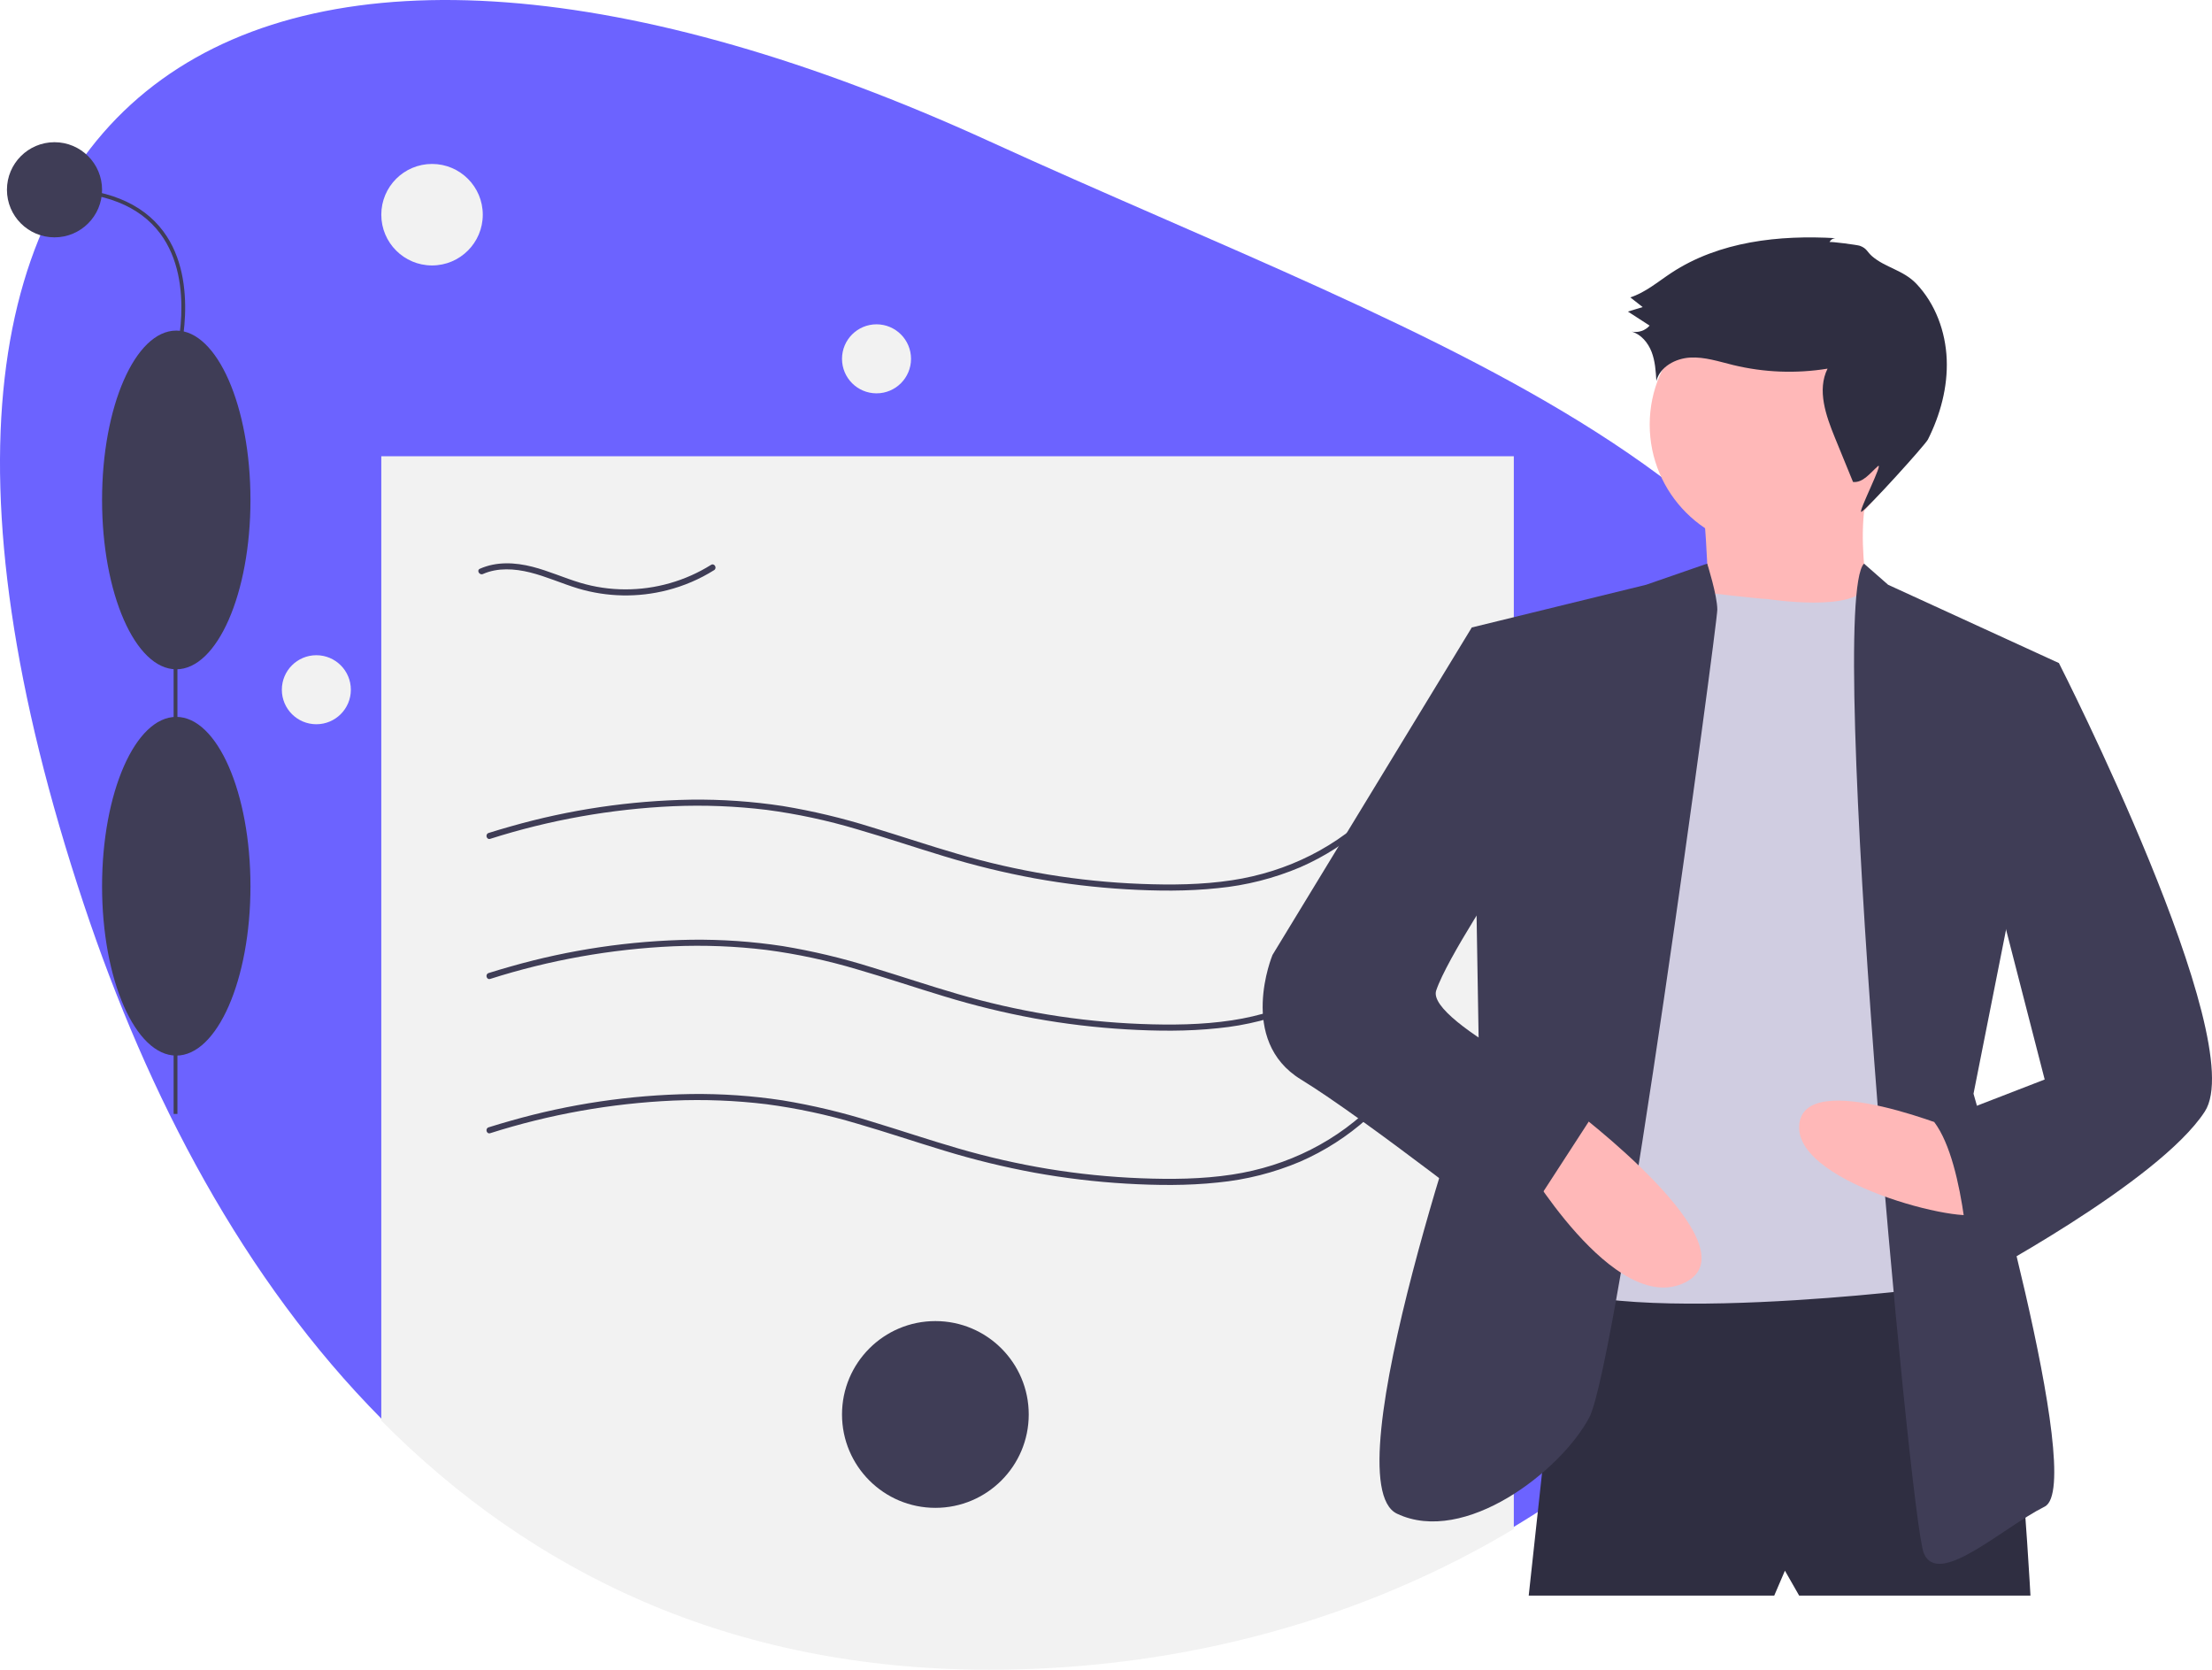
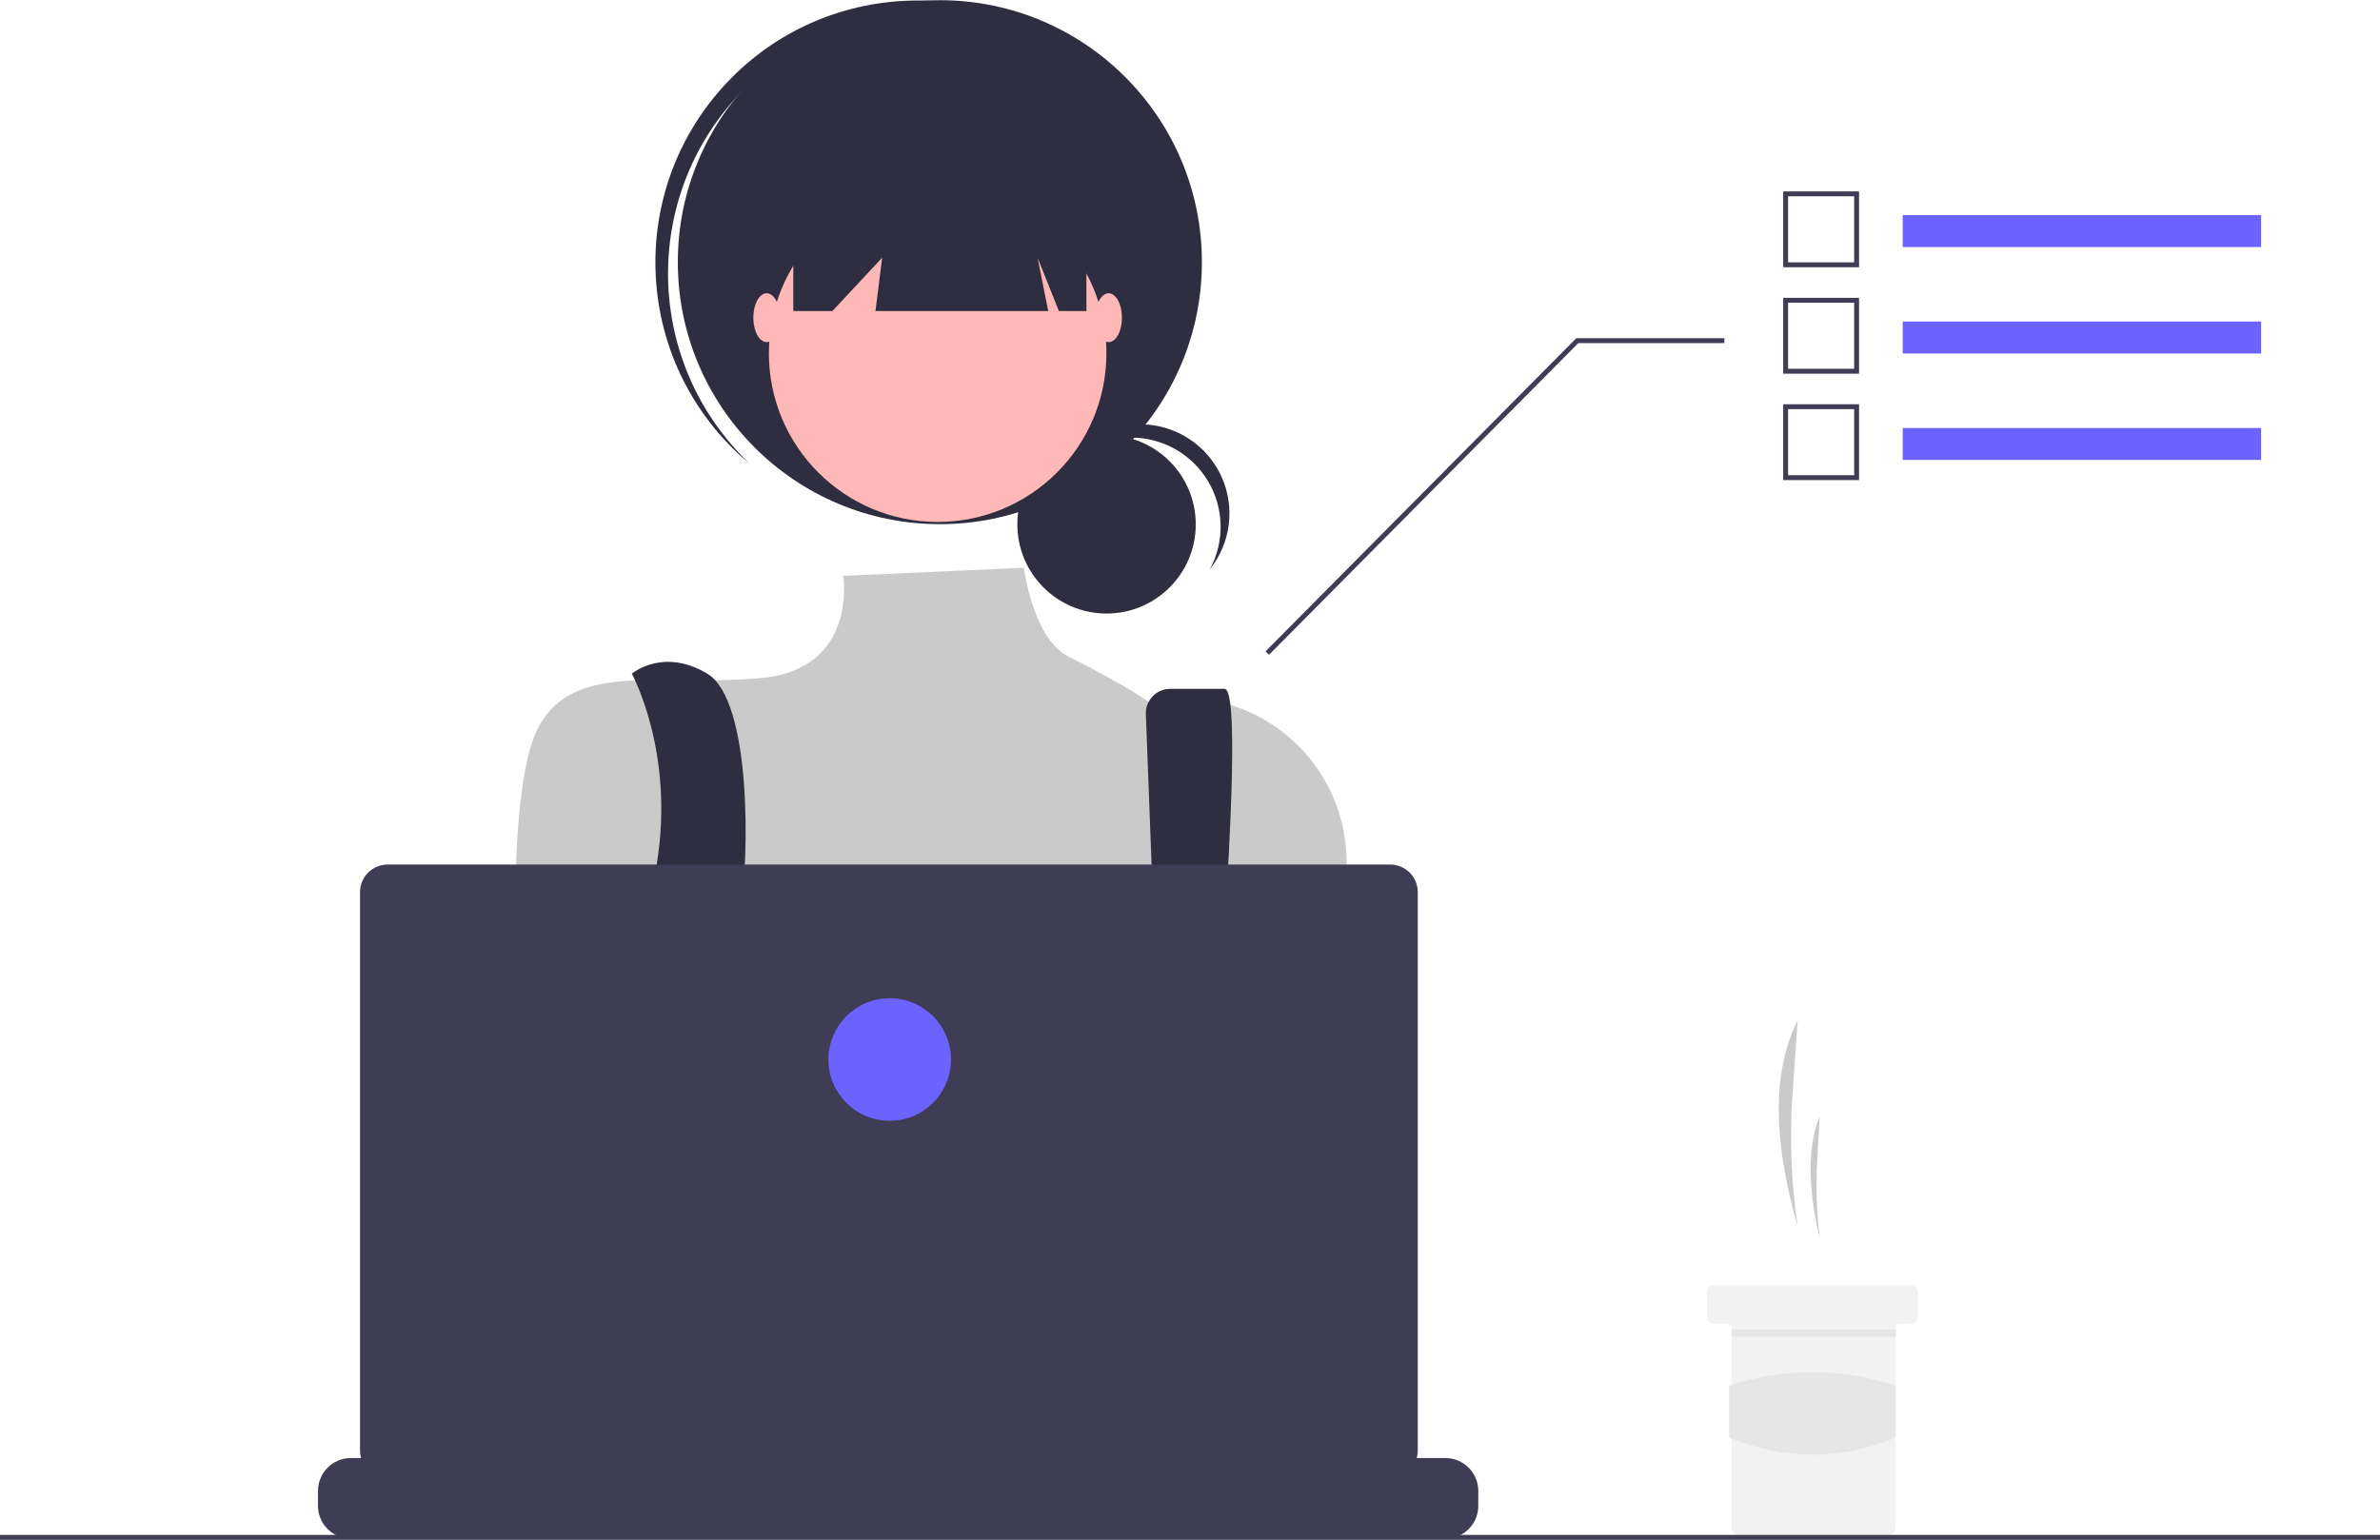
- <svg xmlns="http://www.w3.org/2000/svg" id="a36694c7-9e7e-4fa0-bd34-1ff06c34a584" data-name="Layer 1" width="1089.867" height="822.507" viewBox="0 0 1089.867 822.507">
-   <path d="M988.803,484.313c0,126.51-74.17,238.43-187.87,306.56-72.9,43.69-162.06,69.38-258.33,69.38-128.25,0-226.08-48.47-299.67-122.72-67.83-68.42-115.06-158.75-146.53-253.22-140.49-421.79,94.2-536.86,446.2-375.94C766.723,210.843,988.803,276.693,988.803,484.313Z" transform="translate(-55.06669 -38.74669)" fill="#6c63ff" />
-   <path d="M800.933,263.503v528.37c-72.9,43.69-162.06,69.38-258.33,69.38-128.25,0-226.08-48.47-299.67-122.72v-475.03Z" transform="translate(-55.06669 -38.74669)" fill="#f2f2f2" />
-   <path d="M296.604,520.955a349.108,349.108,0,0,1,90.156-16.073,282.151,282.151,0,0,1,45.97,1.799,287.562,287.562,0,0,1,44.616,9.552c14.421,4.175,28.642,8.998,43.014,13.333a401.178,401.178,0,0,0,44.455,10.848,376.874,376.874,0,0,0,45.17,5.384c15.003.872,30.153,1.042,45.114-.556a138.026,138.026,0,0,0,40.59-10.289A123.971,123.971,0,0,0,728.701,513.779q3.672-3.278,7.066-6.845c1.335-1.395-.784-3.52-2.121-2.121-19.125,19.992-44.262,32.388-71.527,36.528-14.853,2.255-29.99,2.386-44.973,1.804a370.061,370.061,0,0,1-45.715-4.619A382.031,382.031,0,0,1,527.155,528.448c-14.288-4.139-28.381-8.912-42.619-13.215a320.728,320.728,0,0,0-43.879-10.454,275.938,275.938,0,0,0-45.019-3.125A344.201,344.201,0,0,0,306.666,514.83q-5.455,1.532-10.859,3.233c-1.836.576-1.052,3.473.798,2.893Z" transform="translate(-55.06669 -38.74669)" fill="#3f3d56" />
-   <path d="M296.604,596.955a349.108,349.108,0,0,1,90.156-16.073,282.151,282.151,0,0,1,45.97,1.799,287.562,287.562,0,0,1,44.616,9.552c14.421,4.175,28.642,8.998,43.014,13.333a401.178,401.178,0,0,0,44.455,10.848,376.874,376.874,0,0,0,45.17,5.384c15.003.872,30.153,1.042,45.114-.556a138.026,138.026,0,0,0,40.59-10.289A123.971,123.971,0,0,0,728.701,589.779q3.672-3.278,7.066-6.845c1.335-1.395-.784-3.52-2.121-2.121-19.125,19.992-44.262,32.388-71.527,36.528-14.853,2.255-29.99,2.386-44.973,1.804a370.061,370.061,0,0,1-45.715-4.619A382.031,382.031,0,0,1,527.155,604.448c-14.288-4.139-28.381-8.912-42.619-13.215a320.728,320.728,0,0,0-43.879-10.454,275.938,275.938,0,0,0-45.019-3.125A344.201,344.201,0,0,0,306.666,590.83q-5.455,1.532-10.859,3.233c-1.836.576-1.052,3.473.798,2.893Z" transform="translate(-55.06669 -38.74669)" fill="#3f3d56" />
-   <path d="M296.604,451.955a349.108,349.108,0,0,1,90.156-16.073,282.151,282.151,0,0,1,45.97,1.799,287.562,287.562,0,0,1,44.616,9.552c14.421,4.175,28.642,8.998,43.014,13.333a401.178,401.178,0,0,0,44.455,10.848,376.874,376.874,0,0,0,45.17,5.384c15.003.872,30.153,1.042,45.114-.556a138.026,138.026,0,0,0,40.59-10.289A123.971,123.971,0,0,0,728.701,444.779q3.672-3.278,7.066-6.845c1.335-1.395-.784-3.52-2.121-2.121-19.125,19.992-44.262,32.388-71.527,36.528-14.853,2.255-29.99,2.386-44.973,1.804A370.061,370.061,0,0,1,571.43,469.526,382.031,382.031,0,0,1,527.155,459.448c-14.288-4.139-28.381-8.912-42.619-13.215a320.728,320.728,0,0,0-43.879-10.454,275.938,275.938,0,0,0-45.019-3.125A344.201,344.201,0,0,0,306.666,445.83q-5.455,1.532-10.859,3.233c-1.836.576-1.052,3.473.798,2.893Z" transform="translate(-55.06669 -38.74669)" fill="#3f3d56" />
-   <path d="M293.03,321.496c7.258-3.216,15.573-2.655,23.106-.79,8.122,2.01,15.771,5.507,23.767,7.924a82.271,82.271,0,0,0,43.978.834,81.063,81.063,0,0,0,23.032-9.872c1.631-1.025.127-3.622-1.514-2.59a79.487,79.487,0,0,1-42.32,12.065,77.647,77.647,0,0,1-22.154-3.262c-7.937-2.38-15.525-5.835-23.566-7.884-8.519-2.171-17.655-2.642-25.844.986-1.762.78-.237,3.366,1.514,2.59Z" transform="translate(-55.06669 -38.74669)" fill="#3f3d56" />
-   <circle cx="460.867" cy="696.757" r="46" fill="#3f3d56" />
-   <circle cx="212.867" cy="105.757" r="25" fill="#f2f2f2" />
-   <circle cx="431.867" cy="176.757" r="17" fill="#f2f2f2" />
-   <circle cx="155.867" cy="339.757" r="17" fill="#f2f2f2" />
-   <rect x="85.547" y="213.464" width="1.875" height="335.244" fill="#3f3d56" />
-   <ellipse cx="86.846" cy="436.554" rx="36.557" ry="83.424" fill="#3f3d56" />
-   <ellipse cx="86.846" cy="246.272" rx="36.557" ry="83.424" fill="#3f3d56" />
-   <path d="M142.811,216.861l-1.796-.538c.114-.379,11.135-38.147-6.962-62.461-10.221-13.732-27.76-20.695-52.131-20.695v-1.875c24.999,0,43.046,7.219,53.64,21.457C154.219,177.825,142.927,216.473,142.811,216.861Z" transform="translate(-55.06669 -38.74669)" fill="#3f3d56" />
-   <circle cx="26.855" cy="93.483" r="23.434" fill="#3f3d56" />
-   <path d="M825.807,663.424,808.274,824.723H929.248l5.26-12.273,7.013,12.273h113.961s-8.766-166.559-24.546-171.819S825.807,663.424,825.807,663.424Z" transform="translate(-55.06669 -38.74669)" fill="#2f2e41" />
-   <circle cx="874.182" cy="209.157" r="61.364" fill="#ffb8b8" />
-   <path d="M894.183,286.475s5.26,56.104,0,59.611,84.156,1.753,84.156,1.753-12.273-50.844,0-75.39Z" transform="translate(-55.06669 -38.74669)" fill="#ffb8b8" />
-   <path d="M925.742,333.813s45.113,7.026,48.855-7.006l23.028,31.552,1.753,315.585s-187.598,22.792-194.611-14.026,71.883-327.858,71.883-327.858l19.862-1.286S922.235,333.813,925.742,333.813Z" transform="translate(-55.06669 -38.74669)" fill="#d0cde1" />
-   <path d="M896.214,316.375l-30.083,10.424-85.909,21.039,3.506,210.39s-73.637,210.39-40.325,226.169,80.65-21.039,94.676-47.338,63.117-390.975,63.117-397.988S896.214,316.375,896.214,316.375Z" transform="translate(-55.06669 -38.74669)" fill="#3f3d56" />
-   <path d="M973.47,316.375l11.882,10.424,84.156,38.572-42.078,212.143s56.104,192.858,35.065,203.377-52.598,40.325-59.611,22.792S954.575,335.756,973.47,316.375Z" transform="translate(-55.06669 -38.74669)" fill="#3f3d56" />
-   <path d="M1022.171,596.8s-78.896-33.312-80.65-3.506,89.416,50.844,89.416,42.078S1022.171,596.8,1022.171,596.8Z" transform="translate(-55.06669 -38.74669)" fill="#ffb8b8" />
-   <path d="M829.313,584.528s91.169,68.377,56.104,85.909-80.65-61.364-80.65-61.364Z" transform="translate(-55.06669 -38.74669)" fill="#ffb8b8" />
-   <path d="M956.491,158.015a3.385,3.385,0,0,1,3.257-1.933c-28.093-1.68-57.685,1.594-81.188,17.075-6.582,4.336-12.729,9.638-20.223,12.081l6.083,4.77-7.268,2.215,10.695,6.913a9.27,9.27,0,0,1-8.829,2.958c4.648,1.358,8.07,5.494,9.809,10.014s2.051,9.442,2.344,14.276c1.797-6.974,9.408-11.08,16.598-11.497s14.202,1.955,21.199,3.66a117.272,117.272,0,0,0,46.548,1.791c-5.256,10.549-.822,23.131,3.64,34.04L968.066,276.16c4.946.497,8.442-4.421,12.169-7.712,3.396-2.999-10.125,23.376-8.032,22.41,2.72-1.255,31.421-32.944,32.765-35.621,6.132-12.214,9.811-25.838,9.258-39.493s-5.55-27.318-14.963-37.227c-6.39-6.727-15.231-7.905-21.746-13.496-2.564-2.201-2.573-3.92-6.097-5.203C970.25,159.391,956.685,157.586,956.491,158.015Z" transform="translate(-55.06669 -38.74669)" fill="#2f2e41" />
-   <path d="M792.495,353.099,780.222,347.839,682.04,509.138s-17.533,42.078,14.026,61.364S801.261,647.645,801.261,647.645l42.078-64.87s-85.909-40.325-80.65-56.104,33.312-57.857,33.312-57.857Z" transform="translate(-55.06669 -38.74669)" fill="#3f3d56" />
-   <path d="M1046.716,361.865l22.792,3.506s94.676,185.845,71.883,220.91S1025.677,670.437,1025.677,670.437s-1.753-57.857-17.533-78.896l54.351-21.039-29.805-115.715Z" transform="translate(-55.06669 -38.74669)" fill="#3f3d56" />
+ <svg xmlns="http://www.w3.org/2000/svg" data-name="Layer 1" width="971.052" height="628.381" viewBox="0 0 971.052 628.381">
+   <path d="M847.931,636.215h0a249.626,249.626,0,0,1-2.095-54.111l2.095-29.889h0c-11.542,22.966-8.933,53.192,0,84Z" transform="translate(-114.4741 -135.8093)" fill="#cacaca" />
+   <path d="M856.931,641.215h0a183.497,183.497,0,0,1-1.008-32.209l1.008-17.791h0C851.378,604.885,852.633,622.877,856.931,641.215Z" transform="translate(-114.4741 -135.8093)" fill="#cacaca" />
+   <path d="M896.936,663.217v10a3.016,3.016,0,0,1-3,3h-5a.996.996,0,0,0-1,1v82a3.016,3.016,0,0,1-3,3h-61a3.002,3.002,0,0,1-3-3v-82a1.003,1.003,0,0,0-1-1h-6a3.002,3.002,0,0,1-3-3v-10a2.996,2.996,0,0,1,3-3h80A3.009,3.009,0,0,1,896.936,663.217Z" transform="translate(-114.4741 -135.8093)" fill="#f2f2f2" />
+   <rect x="706.552" y="542.508" width="67" height="3" fill="#e6e6e6" />
+   <path d="M887.936,722.462c-22.42,9.278-45.084,9.38-68,0V701.327a106.79,106.79,0,0,1,68,0Z" transform="translate(-114.4741 -135.8093)" fill="#e6e6e6" />
+   <circle cx="451.481" cy="213.985" r="36.396" fill="#2f2e41" />
+   <path d="M576.095,314.401a36.401,36.401,0,0,1,32.039,53.669,36.387,36.387,0,1,0-60.454-39.982A36.306,36.306,0,0,1,576.095,314.401Z" transform="translate(-114.4741 -135.8093)" fill="#2f2e41" />
+   <circle cx="383.471" cy="106.996" r="106.912" fill="#2f2e41" />
+   <path d="M414.036,176.471A106.893,106.893,0,0,1,562.203,165.261c-.874-.831-1.739-1.669-2.648-2.476a106.913,106.913,0,0,0-142.066,159.807c.908.808,1.842,1.568,2.77,2.339A106.893,106.893,0,0,1,414.036,176.471Z" transform="translate(-114.4741 -135.8093)" fill="#2f2e41" />
+   <circle cx="382.565" cy="144.143" r="68.859" fill="#ffb8b8" />
+   <path d="M532.214,367.505l-73.688,3.313s6.15,38.108-33.715,41.732-76.107-7.248-90.604,19.933-8.248,123.966-8.248,123.966,27.181,97.852,48.926,112.349,212.013-5.436,212.013-5.436L666.526,562.817l-2.697-77.54c-1.408-40.491-38.377-70.892-78.194-63.398q-1.173.221-2.362.475s-8.747-6.538-32.747-18.538C535.849,396.479,532.214,367.505,532.214,367.505Z" transform="translate(-114.4741 -135.8093)" fill="#cacaca" />
+   <path d="M372.26,410.738s17.514,31.778,10.266,77.08,23.164,141.114,23.164,141.114l21.745-5.436s-14.497-94.228-10.872-115.973,4.624-85.913-13.497-96.785S372.26,410.738,372.26,410.738Z" transform="translate(-114.4741 -135.8093)" fill="#2f2e41" />
+   <path d="M581.999,427.4l7.617,200.626,14.497,9.06s20.839-220.167,9.966-220.167H591.956a9.97,9.97,0,0,0-9.97,9.97Q581.986,427.145,581.999,427.4Z" transform="translate(-114.4741 -135.8093)" fill="#2f2e41" />
+   <circle cx="301.182" cy="479.532" r="9.06" fill="#6c63ff" />
+   <circle cx="482.39" cy="488.592" r="9.06" fill="#6c63ff" />
+   <polygon points="323.672 58.069 323.672 126.928 339.619 126.928 359.914 105.183 357.196 126.928 427.685 126.928 423.336 105.183 432.034 126.928 443.269 126.928 443.269 58.069 323.672 58.069" fill="#2f2e41" />
+   <ellipse cx="312.8" cy="129.647" rx="5.436" ry="9.966" fill="#ffb8b8" />
+   <ellipse cx="452.329" cy="129.647" rx="5.436" ry="9.966" fill="#ffb8b8" />
+   <path d="M717.626,744.255v6.07a13.34,13.34,0,0,1-.91,4.87,13.683,13.683,0,0,1-.97,2,13.437,13.437,0,0,1-11.55,6.56h-446.55a13.437,13.437,0,0,1-11.55-6.56,13.69,13.69,0,0,1-.97-2,13.341,13.341,0,0,1-.91-4.87v-6.07a13.426,13.426,0,0,1,13.423-13.43h25.747v-2.83a.559.559,0,0,1,.558-.56h13.432a.559.559,0,0,1,.56.558v2.832h8.39v-2.83a.559.559,0,0,1,.558-.56h13.432a.559.559,0,0,1,.56.558v2.832h8.4v-2.83a.559.559,0,0,1,.558-.56h13.432a.559.559,0,0,1,.56.558v2.832h8.39v-2.83a.559.559,0,0,1,.558-.56h13.432a.559.559,0,0,1,.56.558v2.832h8.39v-2.83a.559.559,0,0,1,.558-.56h13.432a.559.559,0,0,1,.56.558v2.832h8.4v-2.83a.559.559,0,0,1,.558-.56h13.432a.559.559,0,0,1,.56.558v2.832h8.39v-2.83a.559.559,0,0,1,.558-.56H526.806a.559.559,0,0,1,.56.558v2.832h8.4v-2.83a.559.559,0,0,1,.558-.56h13.432a.566.566,0,0,1,.56.56v2.83h8.39v-2.83a.559.559,0,0,1,.558-.56h13.432a.559.559,0,0,1,.56.558v2.832h8.39v-2.83a.559.559,0,0,1,.558-.56h13.432a.559.559,0,0,1,.56.558v2.832h8.4v-2.83a.559.559,0,0,1,.558-.56h13.432a.557.557,0,0,1,.55.56v2.83h8.4v-2.83a.559.559,0,0,1,.558-.56h13.432a.559.559,0,0,1,.56.558v2.832h8.39v-2.83a.559.559,0,0,1,.558-.56h13.432a.559.559,0,0,1,.56.558v2.832h39.17a13.426,13.426,0,0,1,13.43,13.423Z" transform="translate(-114.4741 -135.8093)" fill="#3f3d56" />
+   <rect y="626.381" width="971.052" height="2" fill="#3f3d56" />
+   <path d="M681.668,488.621H272.625a11.259,11.259,0,0,0-11.259,11.259V727.791A11.259,11.259,0,0,0,272.625,739.05H681.668a11.259,11.259,0,0,0,11.259-11.259V499.88a11.259,11.259,0,0,0-11.259-11.259Z" transform="translate(-114.4741 -135.8093)" fill="#3f3d56" />
+   <circle cx="363" cy="432.381" r="25" fill="#6c63ff" />
+   <polygon points="517.763 267.219 643.969 140.016 703.552 140.016 703.552 138.016 643.134 138.016 642.841 138.313 516.341 265.813 517.763 267.219" fill="#3f3d56" />
+   <rect x="776.328" y="87.792" width="146.224" height="13.03" fill="#6c63ff" />
+   <path d="M872.981,244.87H842.026V213.915H872.981Zm-28.955-2H870.981V215.915H844.026Z" transform="translate(-114.4741 -135.8093)" fill="#3f3d56" />
+   <rect x="776.328" y="131.225" width="146.224" height="13.03" fill="#6c63ff" />
+   <path d="M872.981,288.303H842.026V257.348H872.981Zm-28.955-2H870.981V259.348H844.026Z" transform="translate(-114.4741 -135.8093)" fill="#3f3d56" />
+   <rect x="776.328" y="174.658" width="146.224" height="13.03" fill="#6c63ff" />
+   <path d="M872.981,331.736H842.026V300.781H872.981Zm-28.955-2H870.981V302.781H844.026Z" transform="translate(-114.4741 -135.8093)" fill="#3f3d56" />
</svg>
